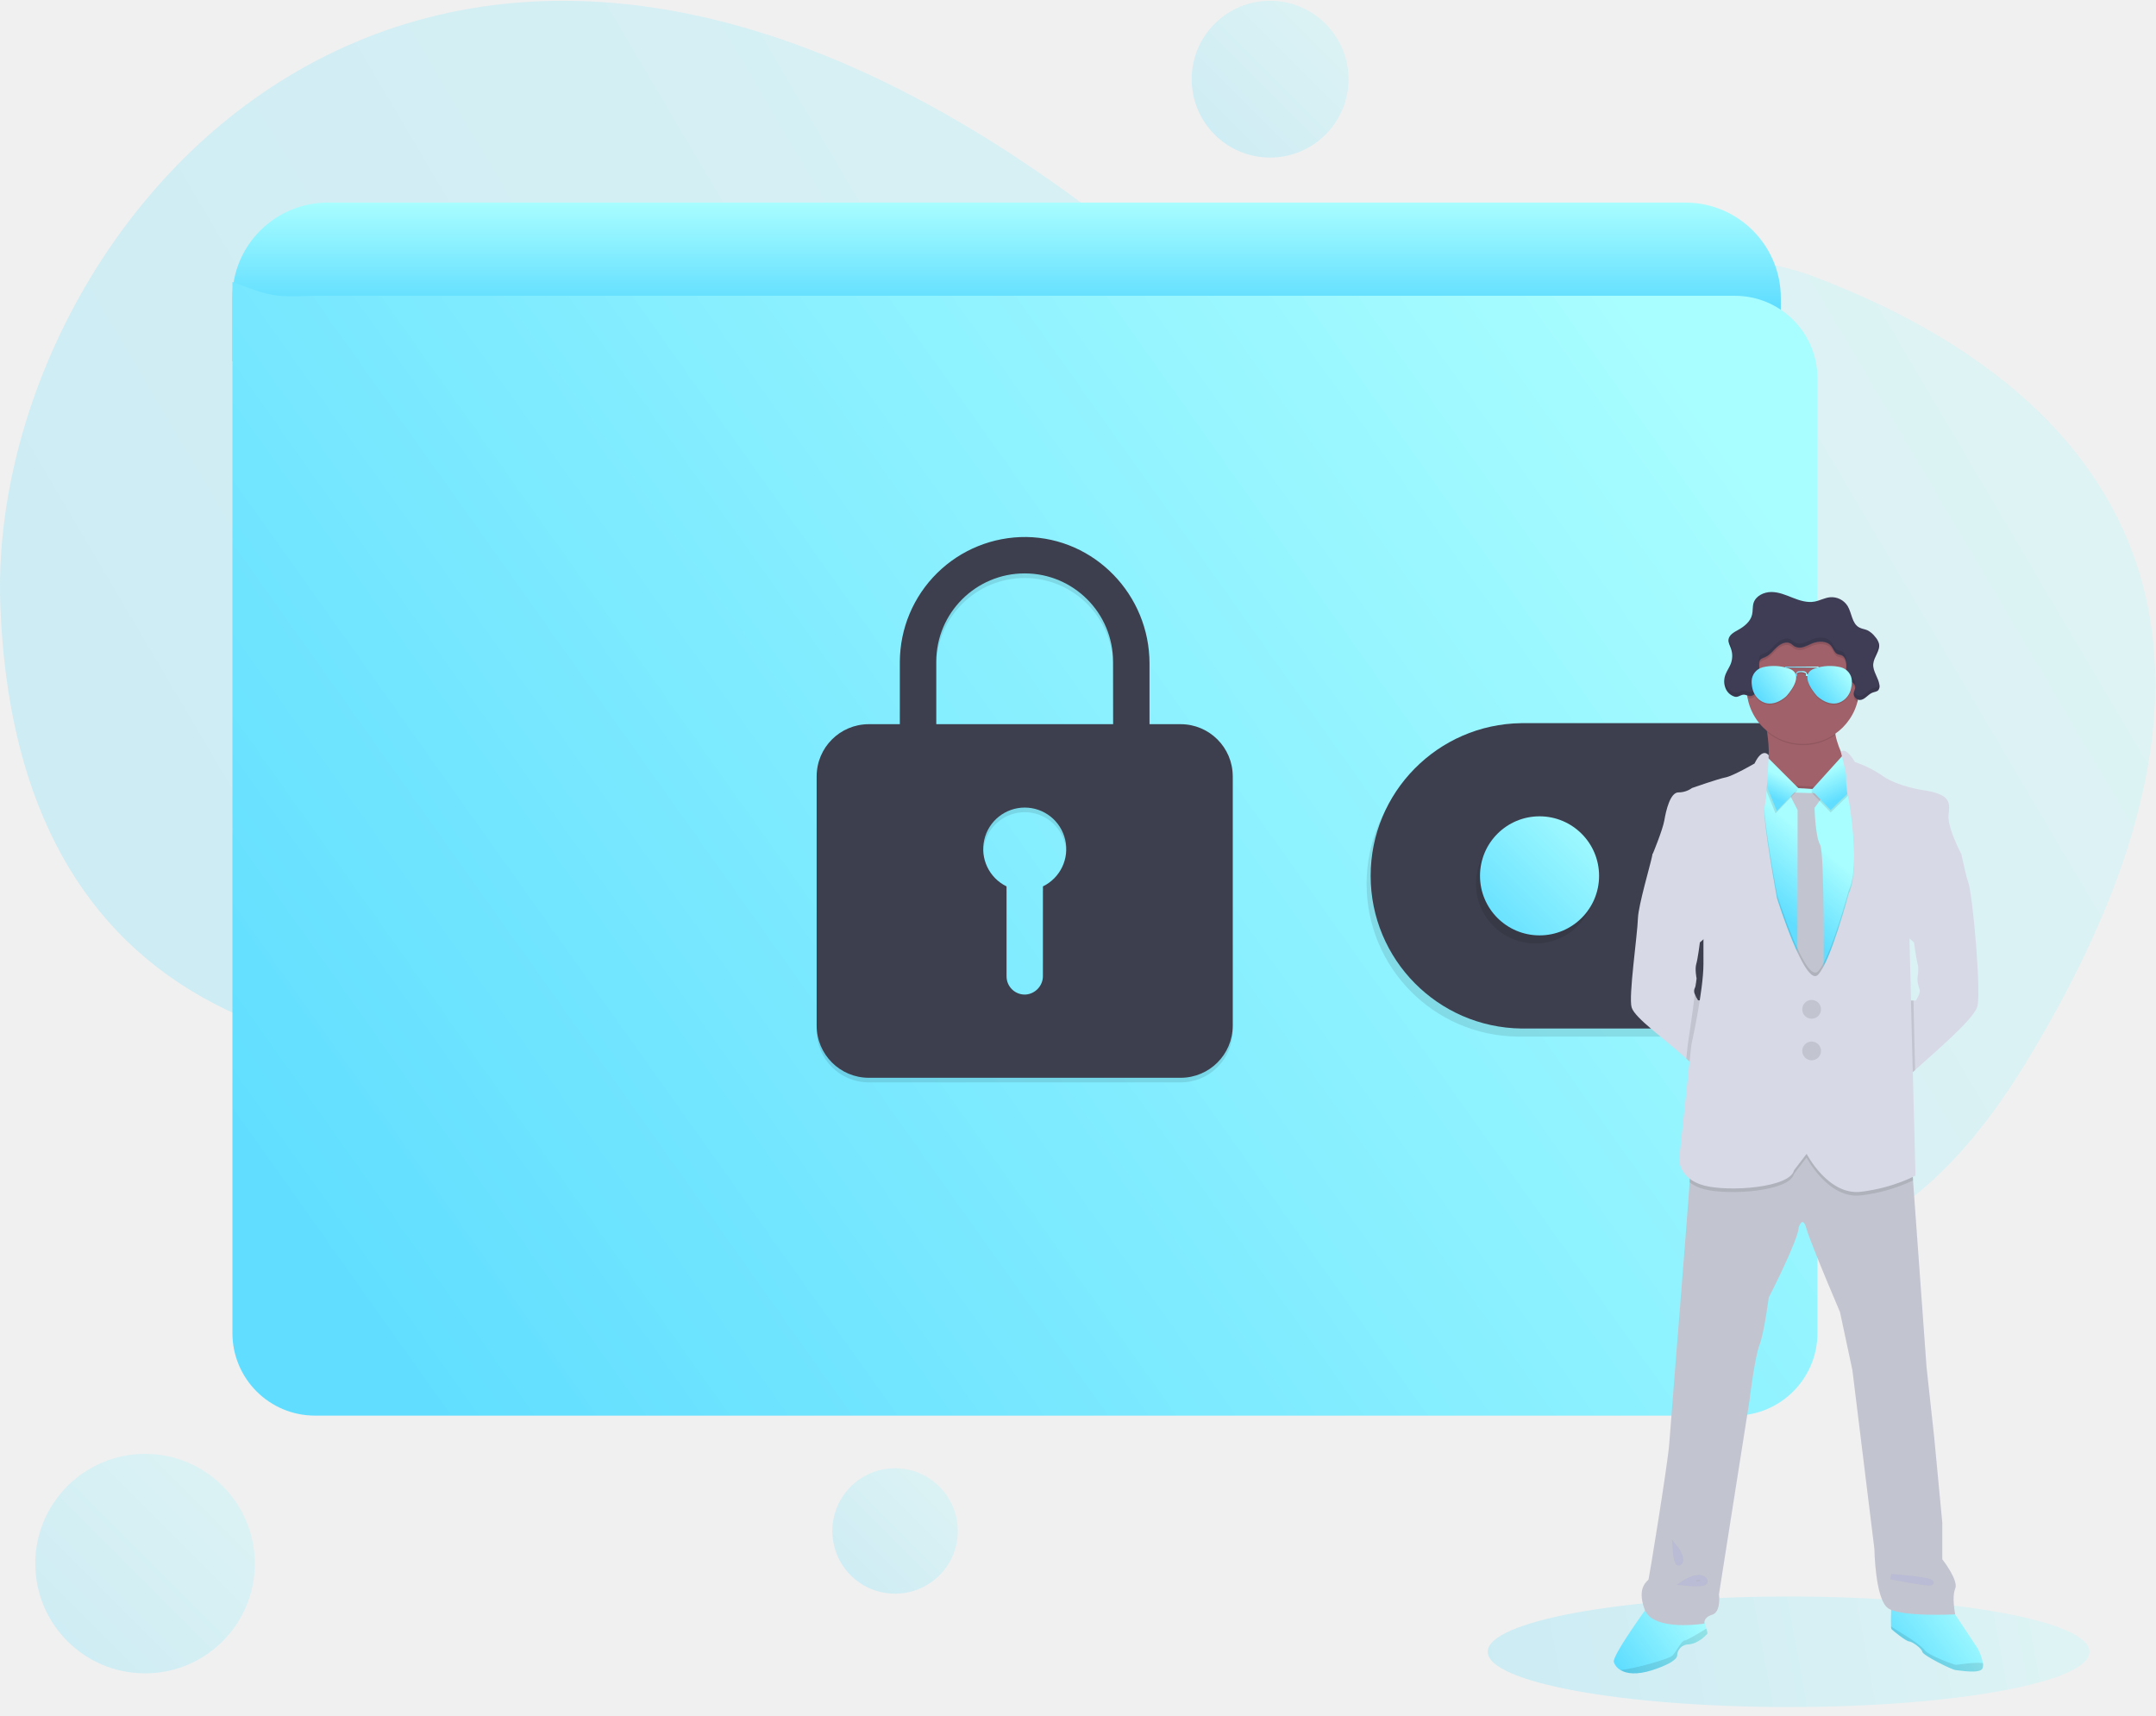
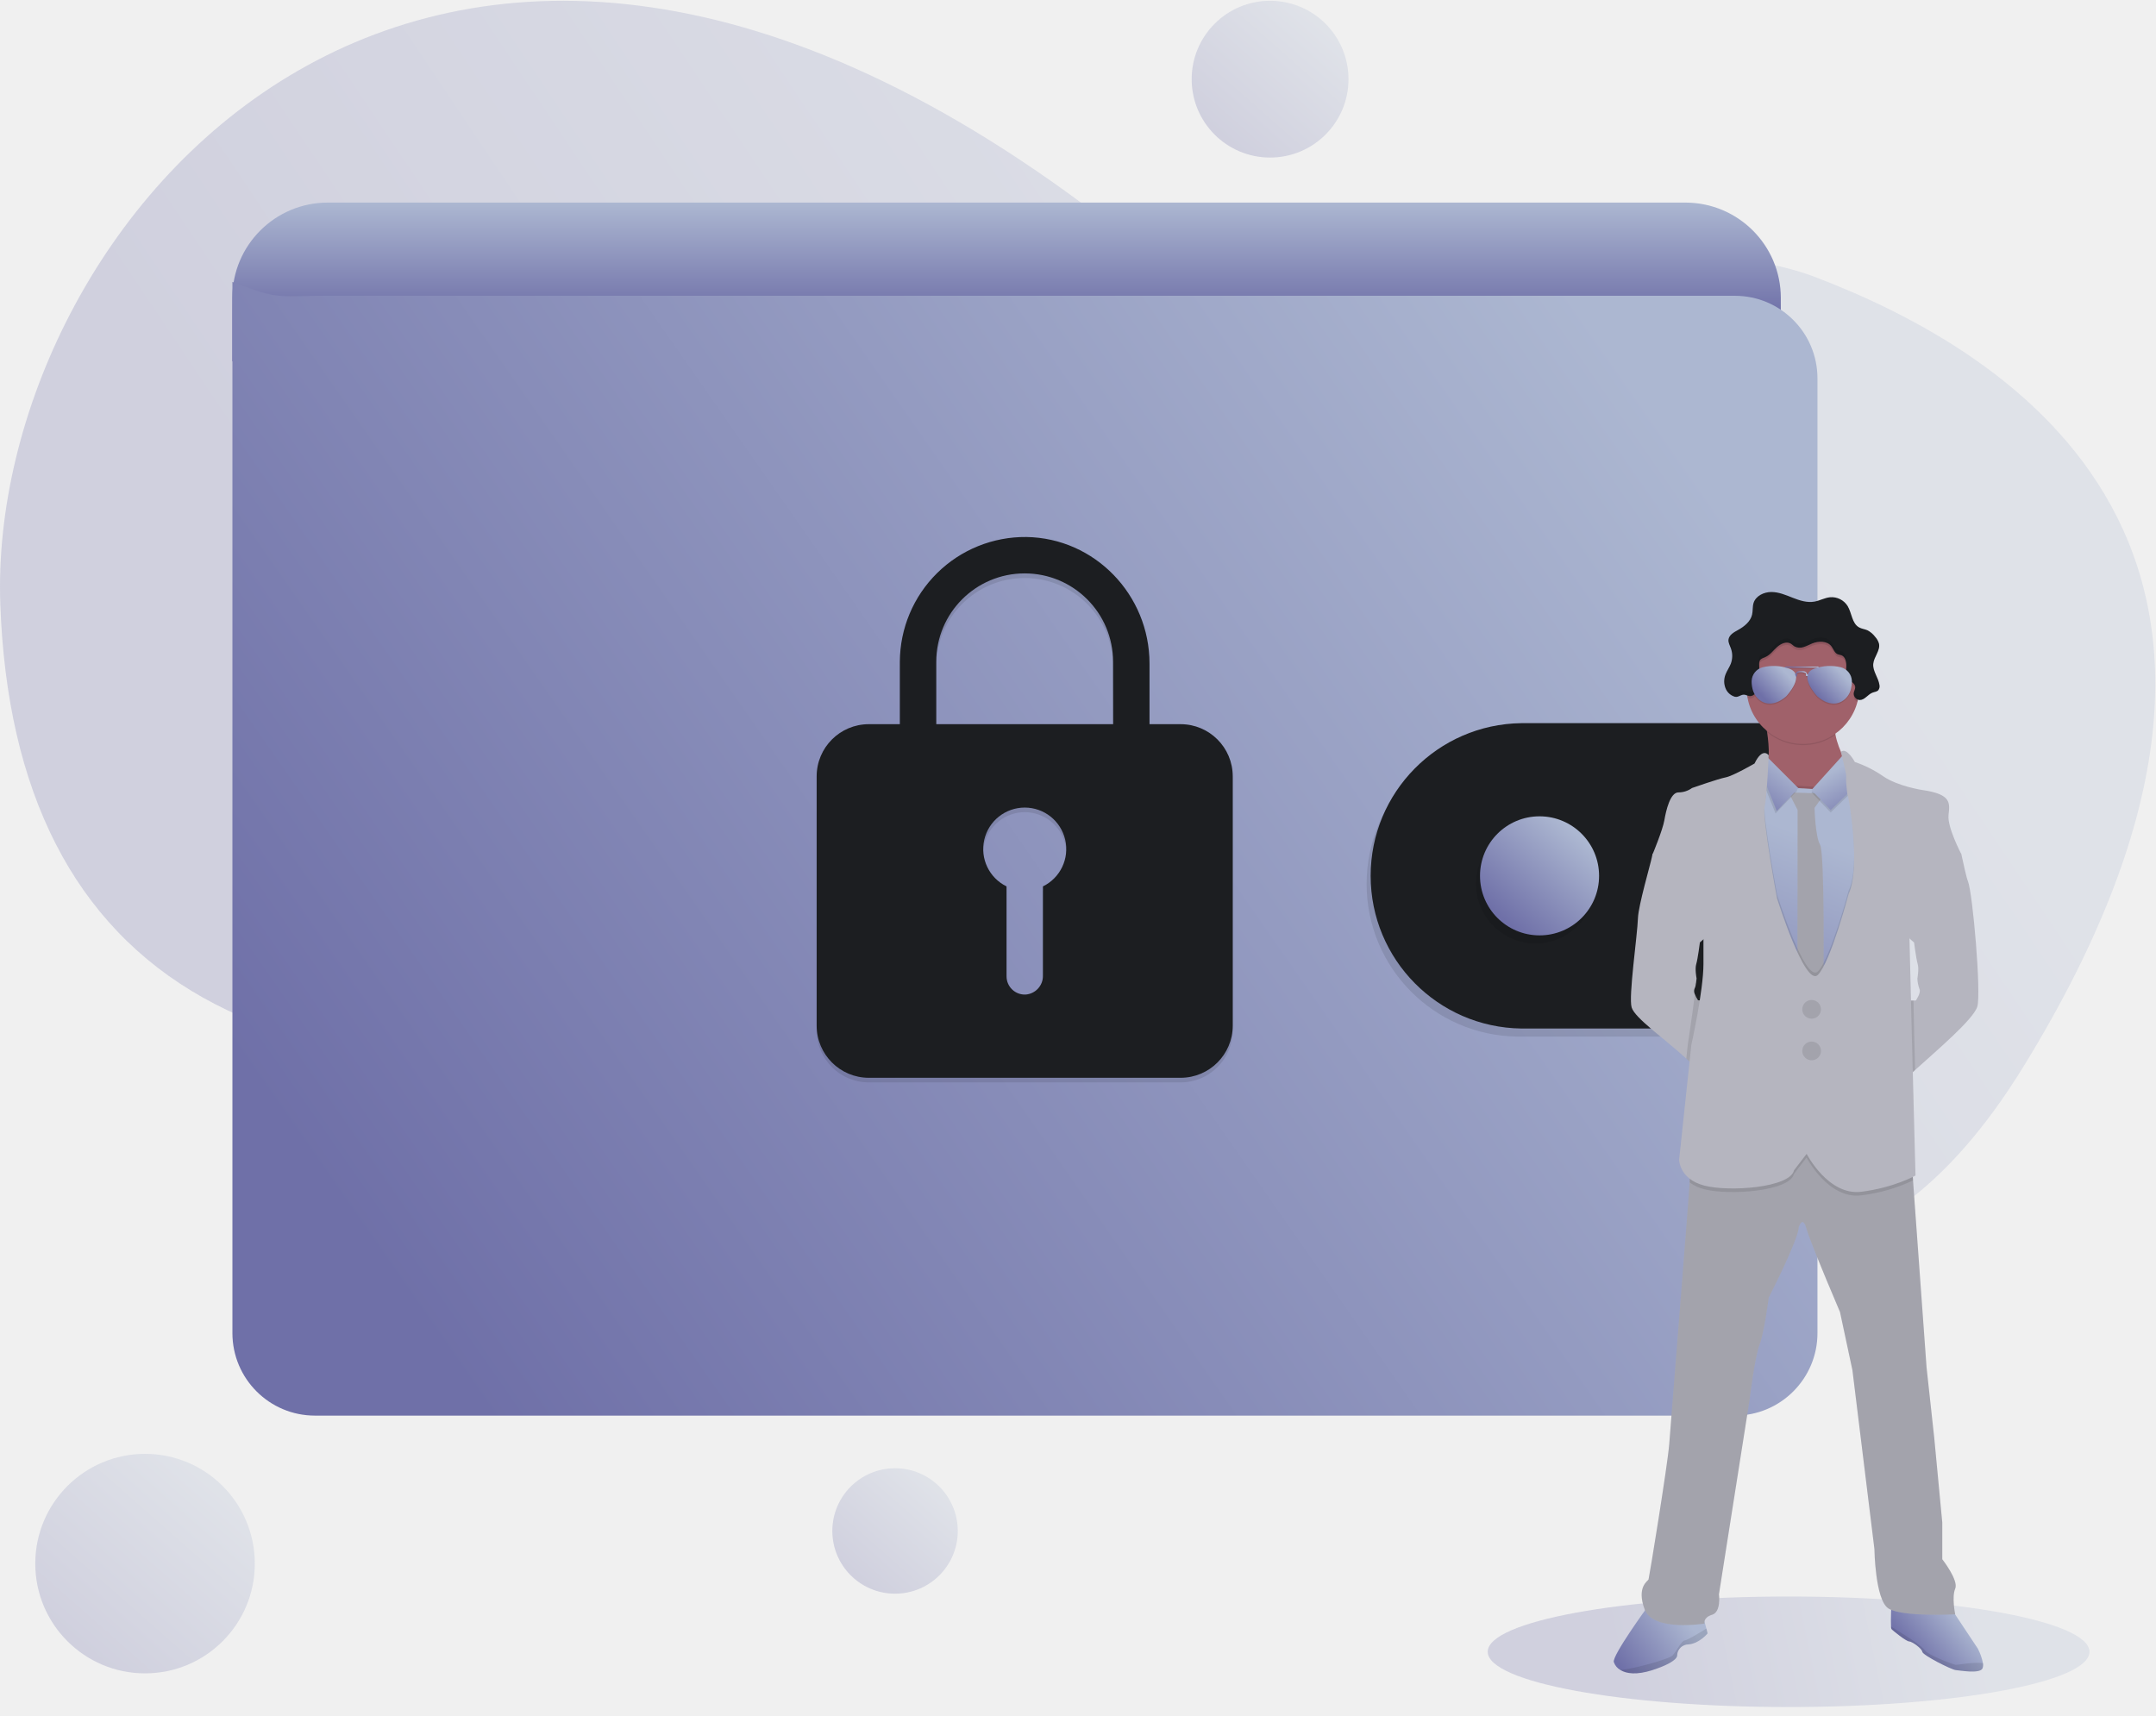
<svg xmlns="http://www.w3.org/2000/svg" xmlns:xlink="http://www.w3.org/1999/xlink" width="230px" height="183px" viewBox="0 0 230 183" version="1.1">
  <defs>
-     <linearGradient x1="100%" y1="32.967%" x2="0%" y2="67.033%" id="linearGradient-1">
-       <stop stop-color="#A8FDFF" offset="0%" />
-       <stop stop-color="#61DEFF" offset="100%" />
+     <linearGradient x1="82.85%" y1="38.657%" x2="20.81%" y2="62.67%" id="linearGradient-1">
+       <stop stop-color="#ACB7D1" offset="0%" />
+       <stop stop-color="#6F70A8" offset="100%" />
    </linearGradient>
-     <linearGradient x1="100%" y1="0%" x2="0%" y2="100%" id="linearGradient-2">
-       <stop stop-color="#A8FDFF" offset="0%" />
-       <stop stop-color="#61DEFF" offset="100%" />
+     <linearGradient x1="82.85%" y1="16.701%" x2="20.81%" y2="87.192%" id="linearGradient-2">
+       <stop stop-color="#ACB7D1" offset="0%" />
+       <stop stop-color="#6F70A8" offset="100%" />
    </linearGradient>
-     <linearGradient x1="50%" y1="0%" x2="50%" y2="63.945%" id="linearGradient-3">
-       <stop stop-color="#A8FDFF" offset="0%" />
-       <stop stop-color="#61DEFF" offset="100%" />
+     <linearGradient x1="53.193%" y1="0%" x2="53.193%" y2="71.069%" id="linearGradient-3">
+       <stop stop-color="#ACB7D1" offset="0%" />
+       <stop stop-color="#6F70A8" offset="100%" />
    </linearGradient>
-     <linearGradient x1="100%" y1="24.418%" x2="0%" y2="75.582%" id="linearGradient-4">
-       <stop stop-color="#A8FDFF" offset="0%" />
-       <stop stop-color="#61DEFF" offset="100%" />
+     <linearGradient x1="97.936%" y1="26.535%" x2="2.625%" y2="74.405%" id="linearGradient-4">
+       <stop stop-color="#ACB7D1" offset="0%" />
+       <stop stop-color="#6F70A8" offset="100%" />
    </linearGradient>
-     <path d="M169.092,10.273 L169.092,112.142 C169.09,117.007 165.146,120.95 160.281,120.95 L8.805,120.95 C3.942,120.949 -2.73276652e-07,117.006 -2.55795385e-13,112.142 L-2.55795385e-13,1.70530257e-13 C4.341,1.609 4.341,1.609 8.805,1.476 L160.281,1.476 C165.141,1.476 169.083,5.412 169.092,10.273 Z" id="path-5" />
-     <linearGradient x1="100%" y1="48.313%" x2="0%" y2="51.687%" id="linearGradient-7">
-       <stop stop-color="#A8FDFF" offset="0%" />
-       <stop stop-color="#61DEFF" offset="100%" />
+     <path d="M169.092,10.273 L169.092,112.142 C169.092,117.007 165.146,120.95 160.281,120.95 L8.805,120.95 C3.942,120.949 -2.55795385e-13,117.006 -2.55795385e-13,112.142 L-2.55795385e-13,1.70530257e-13 C4.341,1.609 4.341,1.609 8.805,1.476 L160.281,1.476 C165.141,1.476 169.083,5.412 169.092,10.273 Z" id="path-5" />
+     <linearGradient x1="82.85%" y1="48.876%" x2="20.81%" y2="51.255%" id="linearGradient-7">
+       <stop stop-color="#ACB7D1" offset="0%" />
+       <stop stop-color="#6F70A8" offset="100%" />
    </linearGradient>
-     <linearGradient x1="100%" y1="22.284%" x2="0%" y2="77.716%" id="linearGradient-8">
-       <stop stop-color="#A8FDFF" offset="0%" />
-       <stop stop-color="#61DEFF" offset="100%" />
+     <linearGradient x1="82.85%" y1="31.542%" x2="20.81%" y2="70.616%" id="linearGradient-8">
+       <stop stop-color="#ACB7D1" offset="0%" />
+       <stop stop-color="#6F70A8" offset="100%" />
    </linearGradient>
-     <linearGradient x1="100%" y1="23.468%" x2="0%" y2="76.532%" id="linearGradient-9">
-       <stop stop-color="#A8FDFF" offset="0%" />
-       <stop stop-color="#61DEFF" offset="100%" />
+     <linearGradient x1="82.85%" y1="32.33%" x2="0%" y2="76.532%" id="linearGradient-9">
+       <stop stop-color="#ACB7D1" offset="0%" />
+       <stop stop-color="#6F70A8" offset="100%" />
    </linearGradient>
-     <linearGradient x1="56.743%" y1="17.427%" x2="47.506%" y2="44.007%" id="linearGradient-10">
-       <stop stop-color="#A8FDFF" offset="0%" />
-       <stop stop-color="#61DEFF" offset="100%" />
+     <linearGradient x1="55.805%" y1="16.701%" x2="41.165%" y2="108.166%" id="linearGradient-10">
+       <stop stop-color="#ACB7D1" offset="0%" />
+       <stop stop-color="#6F70A8" offset="100%" />
    </linearGradient>
-     <linearGradient x1="34.207%" y1="30.871%" x2="54.418%" y2="80.252%" id="linearGradient-11">
-       <stop stop-color="#A8FDFF" offset="0%" />
-       <stop stop-color="#61DEFF" offset="100%" />
+     <linearGradient x1="42.458%" y1="32.02%" x2="89.758%" y2="127.285%" id="linearGradient-11">
+       <stop stop-color="#ACB7D1" offset="0%" />
+       <stop stop-color="#6F70A8" offset="100%" />
    </linearGradient>
-     <linearGradient x1="53.899%" y1="39.019%" x2="41.639%" y2="78.917%" id="linearGradient-12">
-       <stop stop-color="#A8FDFF" offset="0%" />
-       <stop stop-color="#61DEFF" offset="100%" />
+     <linearGradient x1="64.092%" y1="16.701%" x2="9.193%" y2="130.019%" id="linearGradient-12">
+       <stop stop-color="#ACB7D1" offset="0%" />
+       <stop stop-color="#6F70A8" offset="100%" />
    </linearGradient>
-     <linearGradient x1="95.35%" y1="23.087%" x2="15.348%" y2="73.118%" id="linearGradient-13">
-       <stop stop-color="#A8FDFF" offset="0%" />
-       <stop stop-color="#61DEFF" offset="100%" />
+     <linearGradient x1="82.85%" y1="26.273%" x2="20.81%" y2="76.501%" id="linearGradient-13">
+       <stop stop-color="#ACB7D1" offset="0%" />
+       <stop stop-color="#6F70A8" offset="100%" />
    </linearGradient>
-     <linearGradient x1="91.188%" y1="22.995%" x2="21.924%" y2="71.726%" id="linearGradient-14">
-       <stop stop-color="#A8FDFF" offset="0%" />
-       <stop stop-color="#61DEFF" offset="100%" />
+     <linearGradient x1="82.85%" y1="26.272%" x2="20.81%" y2="76.502%" id="linearGradient-14">
+       <stop stop-color="#ACB7D1" offset="0%" />
+       <stop stop-color="#6F70A8" offset="100%" />
    </linearGradient>
-     <linearGradient x1="100%" y1="46.04%" x2="0%" y2="53.96%" id="linearGradient-15">
-       <stop stop-color="#A8FDFF" offset="0%" />
-       <stop stop-color="#61DEFF" offset="100%" />
+     <linearGradient x1="82.85%" y1="47.363%" x2="20.81%" y2="52.945%" id="linearGradient-15">
+       <stop stop-color="#ACB7D1" offset="0%" />
+       <stop stop-color="#6F70A8" offset="100%" />
    </linearGradient>
-     <linearGradient x1="100%" y1="41.591%" x2="0%" y2="58.409%" id="linearGradient-16">
-       <stop stop-color="#A8FDFF" offset="0%" />
-       <stop stop-color="#61DEFF" offset="100%" />
+     <linearGradient x1="82.85%" y1="44.4%" x2="20.81%" y2="56.255%" id="linearGradient-16">
+       <stop stop-color="#ACB7D1" offset="0%" />
+       <stop stop-color="#6F70A8" offset="100%" />
    </linearGradient>
  </defs>
-   <g id="Illustration/Backup-Copy" stroke="none" stroke-width="1" fill="none" fill-rule="evenodd">
+   <g id="Illustration/Backup-Copy-3" stroke="none" stroke-width="1" fill="none" fill-rule="evenodd">
    <g id="Illustration/Backup">
      <path d="M215.882,113.762 C182.677,167.773 139.43,96.618 83.914,109.165 C28.398,121.712 1.457,104.301 0.032,64.44 C-1.392,24.579 44.652,-32.149 117.121,22.967 C138.057,38.89 173.049,21.678 193.7,29.578 C214.35,37.479 249.731,58.703 215.882,113.762 Z" id="Path" fill="url(#linearGradient-1)" fill-rule="nonzero" opacity="0.25" />
      <circle id="Oval" fill="url(#linearGradient-2)" opacity="0.25" cx="15.473" cy="166.822" r="11.709" />
      <circle id="Oval-Copy" fill="url(#linearGradient-2)" opacity="0.25" cx="95.484" cy="163.339" r="6.691" />
      <circle id="Oval-Copy-2" fill="url(#linearGradient-2)" opacity="0.25" cx="135.491" cy="8.447" r="8.364" />
      <g id="Group-4" transform="translate(24.78494, 21.61301)">
-         <path d="M165.191,13.845 L165.191,10.178 C165.189,4.556 160.632,-2.36429671e-07 155.01,0 L10.181,0 C4.559,-2.36429671e-07 0.002,4.556 -1.13686838e-13,10.178 L-1.13686838e-13,16.94 L165.191,13.845 Z" id="Path" fill="url(#linearGradient-3)" fill-rule="nonzero" />
+         <path d="M165.191,13.845 L165.191,10.178 C165.191,4.556 160.632,0 155.01,0 L10.181,0 C4.559,0 -1.13686838e-13,4.556 -1.13686838e-13,10.178 L-1.13686838e-13,16.94 L165.191,13.845 Z" id="Path" fill="url(#linearGradient-3)" fill-rule="nonzero" />
        <g id="Group-3" transform="translate(0.008858, 8.468459)">
          <mask id="mask-6" fill="white">
            <use xlink:href="#path-5" />
          </mask>
          <use id="Path" fill="url(#linearGradient-4)" fill-rule="nonzero" xlink:href="#path-5" />
        </g>
        <path d="M168.669,56.403 L168.669,88.981 L137.075,88.981 C128.165,88.861 121.004,81.603 121.004,72.692 C121.004,63.781 128.165,56.523 137.075,56.403 L168.669,56.403 Z" id="Path" fill="#000000" fill-rule="nonzero" opacity="0.1" />
-         <path d="M169.1,55.535 L169.1,88.119 L137.506,88.119 C128.596,87.999 121.435,80.741 121.435,71.83 C121.435,62.918 128.596,55.661 137.506,55.541 L169.1,55.535 Z" id="Path" fill="#3D3F4F" fill-rule="nonzero" />
+         <path d="M169.1,55.535 L169.1,88.119 L137.506,88.119 C128.596,87.999 121.435,80.741 121.435,71.83 C121.435,62.918 128.596,55.661 137.506,55.541 L169.1,55.535 Z" id="Path" fill="#1C1E21" fill-rule="nonzero" />
        <circle id="Oval" fill="#000000" fill-rule="nonzero" opacity="0.1" cx="139.021" cy="72.694" r="6.351" />
        <circle id="Oval" fill="url(#linearGradient-2)" fill-rule="nonzero" cx="139.452" cy="71.831" r="6.351" />
      </g>
      <ellipse id="Oval" fill="url(#linearGradient-7)" fill-rule="nonzero" opacity="0.25" cx="190.805" cy="176.228" rx="32.097" ry="5.896" />
      <g id="Group-7" transform="translate(87.12056, 57.29196)" fill-rule="nonzero">
        <path d="M38.841,20.463 L35.507,20.463 L35.507,13.987 C35.507,6.679 29.68,0.604 22.372,0.493 C18.813,0.455 15.386,1.84 12.852,4.34 C10.318,6.84 8.886,10.248 8.875,13.807 L8.875,20.463 L5.549,20.463 C2.488,20.473 0.009,22.951 0,26.012 L0,52.641 C0.009,55.701 2.488,58.18 5.549,58.189 L38.841,58.189 C41.901,58.18 44.379,55.701 44.387,52.641 L44.387,26.012 C44.379,22.952 41.901,20.473 38.841,20.463 Z M24.139,37.774 L24.139,47.311 C24.145,48.359 23.338,49.233 22.293,49.309 C21.762,49.334 21.243,49.14 20.859,48.773 C20.474,48.406 20.256,47.897 20.256,47.365 L20.256,37.769 C18.402,36.865 17.418,34.801 17.882,32.792 C18.345,30.782 20.135,29.359 22.197,29.359 C24.26,29.359 26.049,30.782 26.513,32.792 C26.977,34.801 25.992,36.865 24.139,37.769 L24.139,37.774 Z M31.629,20.463 L12.758,20.463 L12.758,13.807 C12.758,8.598 16.981,4.376 22.19,4.376 C27.399,4.376 31.621,8.598 31.621,13.807 L31.629,20.463 Z" id="Shape" fill="#000000" opacity="0.1" />
-         <path d="M38.841,19.971 L35.507,19.971 L35.507,13.495 C35.507,6.187 29.68,0.111 22.372,0.001 C18.813,-0.037 15.386,1.348 12.852,3.848 C10.318,6.348 8.886,9.756 8.875,13.315 L8.875,19.971 L5.549,19.971 C2.488,19.981 0.009,22.459 0,25.52 L0,52.149 C0.009,55.209 2.488,57.688 5.549,57.697 L38.841,57.697 C41.901,57.688 44.379,55.209 44.387,52.149 L44.387,25.52 C44.379,22.46 41.901,19.981 38.841,19.971 L38.841,19.971 Z M24.139,37.282 L24.139,46.819 C24.145,47.867 23.338,48.741 22.293,48.817 C21.762,48.842 21.243,48.648 20.859,48.281 C20.474,47.914 20.256,47.405 20.256,46.873 L20.256,37.277 C18.402,36.373 17.418,34.309 17.882,32.299 C18.345,30.29 20.135,28.867 22.197,28.867 C24.26,28.867 26.049,30.29 26.513,32.299 C26.977,34.309 25.992,36.373 24.139,37.277 L24.139,37.282 Z M31.629,19.971 L12.758,19.971 L12.758,13.315 C12.758,8.106 16.981,3.884 22.19,3.884 C27.399,3.884 31.621,8.106 31.621,13.315 L31.629,19.971 Z" id="Shape" fill="#3D3F4F" />
+         <path d="M38.841,19.971 L35.507,19.971 L35.507,13.495 C35.507,6.187 29.68,0.111 22.372,0.001 C18.813,-0.037 15.386,1.348 12.852,3.848 C10.318,6.348 8.886,9.756 8.875,13.315 L8.875,19.971 L5.549,19.971 C2.488,19.981 0.009,22.459 0,25.52 L0,52.149 C0.009,55.209 2.488,57.688 5.549,57.697 L38.841,57.697 C41.901,57.688 44.379,55.209 44.387,52.149 L44.387,25.52 C44.379,22.46 41.901,19.981 38.841,19.971 L38.841,19.971 Z M24.139,37.282 L24.139,46.819 C24.145,47.867 23.338,48.741 22.293,48.817 C21.762,48.842 21.243,48.648 20.859,48.281 C20.474,47.914 20.256,47.405 20.256,46.873 L20.256,37.277 C18.402,36.373 17.418,34.309 17.882,32.299 C18.345,30.29 20.135,28.867 22.197,28.867 C24.26,28.867 26.049,30.29 26.513,32.299 C26.977,34.309 25.992,36.373 24.139,37.277 L24.139,37.282 Z M31.629,19.971 L12.758,19.971 L12.758,13.315 C12.758,8.106 16.981,3.884 22.19,3.884 C27.399,3.884 31.621,8.106 31.621,13.315 L31.629,19.971 Z" id="Shape" fill="#1C1E21" />
      </g>
      <path d="M197.221,81.8 L197.221,84.351 L191.988,86.981 C191.988,86.981 186.792,83.838 188.073,82.587 C188.894,81.796 188.736,79.622 188.514,78.127 L188.514,78.127 C188.385,77.258 188.235,76.62 188.235,76.62 C188.235,76.62 197.569,73.954 196.159,75.978 C195.687,76.655 195.65,77.531 195.808,78.398 C196.128,80.118 197.221,81.8 197.221,81.8 Z" id="Path" fill="#A0616A" fill-rule="nonzero" />
-       <path d="M182.886,106.744 L182.211,115.053 C182.211,115.053 181.2,114.136 179.892,112.943 C177.466,110.73 174.412,108.627 174.062,107.482 C173.712,106.338 174.677,99.816 174.737,97.921 C174.793,96.576 176.072,92.196 176.217,91.464 C176.267,91.236 176.297,91.089 176.297,91.089 L177.429,90.633 C177.429,90.633 182.145,95.895 182.145,95.991 C182.145,96.088 181.823,100.129 181.823,100.129 L181.489,100.42 L181.344,100.545 C181.344,100.545 181.118,102.311 180.958,102.84 C180.798,103.369 180.97,104.288 180.989,104.386 C180.974,104.662 180.935,104.937 180.872,105.206 C180.845,105.31 180.809,105.411 180.763,105.508 C180.706,105.687 180.717,105.882 180.796,106.053 C180.887,106.291 181.006,106.517 181.149,106.728 L182.886,106.744 Z" id="Path" fill="#D7D9E6" fill-rule="nonzero" />
-       <path d="M210.936,107.401 C210.5,108.798 206.487,112.174 204.307,114.157 L203.319,115.053 L202.65,106.744 L204.383,106.744 C204.383,106.744 204.961,105.91 204.769,105.524 C204.634,105.165 204.559,104.786 204.545,104.403 C204.545,104.403 204.736,103.377 204.576,102.846 C204.416,102.315 204.19,100.552 204.19,100.552 L203.971,100.363 L203.711,100.135 C203.711,100.135 203.389,96.094 203.389,95.997 C203.389,95.901 208.105,90.639 208.105,90.639 L209.229,91.089 C209.229,91.089 209.253,91.21 209.294,91.402 C209.446,92.101 209.809,93.756 209.934,94.008 C210.45,95.252 211.371,106.005 210.936,107.401 Z" id="Path" fill="#D7D9E6" fill-rule="nonzero" />
-       <path d="M211.488,178.008 C211.187,178.607 209.071,178.213 208.634,178.18 C208.197,178.147 205.113,176.595 205.07,176.232 C205.027,175.869 203.959,175.121 203.659,175.121 C203.36,175.121 201.906,173.964 201.777,173.794 C201.744,173.709 201.73,173.618 201.734,173.527 C201.689,172.824 201.777,171.013 201.777,171.013 L207.98,171.356 L210.994,175.89 C211.248,176.379 211.432,176.901 211.539,177.442 C211.576,177.632 211.558,177.828 211.488,178.008 L211.488,178.008 Z" id="Path" fill="url(#linearGradient-8)" fill-rule="nonzero" />
+       <path d="M182.886,106.744 L182.211,115.053 C182.211,115.053 181.2,114.136 179.892,112.943 C177.466,110.73 174.412,108.627 174.062,107.482 C173.712,106.338 174.677,99.816 174.737,97.921 C174.793,96.576 176.072,92.196 176.217,91.464 C176.267,91.236 176.297,91.089 176.297,91.089 L177.429,90.633 C177.429,90.633 182.145,95.895 182.145,95.991 C182.145,96.088 181.823,100.129 181.823,100.129 L181.489,100.42 L181.344,100.545 C181.344,100.545 181.118,102.311 180.958,102.84 C180.798,103.369 180.97,104.288 180.989,104.386 C180.974,104.662 180.935,104.937 180.872,105.206 C180.845,105.31 180.809,105.411 180.763,105.508 C180.706,105.687 180.717,105.882 180.796,106.053 C180.887,106.291 181.006,106.517 181.149,106.728 L182.886,106.744 Z" id="Path" fill="#B5B5BF" fill-rule="nonzero" />
+       <path d="M210.936,107.401 C210.5,108.798 206.487,112.174 204.307,114.157 L203.319,115.053 L202.65,106.744 L204.383,106.744 C204.383,106.744 204.961,105.91 204.769,105.524 C204.634,105.165 204.559,104.786 204.545,104.403 C204.545,104.403 204.736,103.377 204.576,102.846 C204.416,102.315 204.19,100.552 204.19,100.552 L203.971,100.363 L203.711,100.135 C203.711,100.135 203.389,96.094 203.389,95.997 C203.389,95.901 208.105,90.639 208.105,90.639 L209.229,91.089 C209.229,91.089 209.253,91.21 209.294,91.402 C209.446,92.101 209.809,93.756 209.934,94.008 C210.45,95.252 211.371,106.005 210.936,107.401 Z" id="Path" fill="#B5B5BF" fill-rule="nonzero" />
+       <path d="M208.634,178.18 C208.197,178.147 205.113,176.595 205.07,176.232 C205.027,175.869 203.959,175.121 203.659,175.121 C203.36,175.121 201.906,173.964 201.777,173.794 C201.744,173.709 201.73,173.618 201.734,173.527 C201.689,172.824 201.777,171.013 201.777,171.013 L207.98,171.356 L210.994,175.89 C211.248,176.379 211.432,176.901 211.539,177.442 C211.576,177.632 211.558,177.828 211.488,178.008 C211.187,178.607 209.071,178.213 208.634,178.18 Z" id="Path" fill="url(#linearGradient-8)" fill-rule="nonzero" />
      <path d="M211.488,178.008 C211.187,178.607 209.071,178.213 208.634,178.18 C208.197,178.147 205.113,176.595 205.07,176.232 C205.027,175.869 203.959,175.121 203.659,175.121 C203.36,175.121 201.906,173.964 201.777,173.794 C201.744,173.709 201.73,173.618 201.734,173.527 L203.743,174.799 C203.743,174.799 205.027,175.619 205.369,176.105 C205.712,176.591 208.41,177.602 208.634,177.622 C208.8,177.639 210.572,177.298 211.539,177.442 C211.576,177.632 211.558,177.828 211.488,178.008 L211.488,178.008 Z" id="Path" fill="#000000" fill-rule="nonzero" opacity="0.1" />
      <path d="M182.166,174.266 C182.166,174.266 181.288,175.356 180.115,175.441 C179.473,175.445 178.946,175.953 178.918,176.595 C178.918,176.595 179.123,177.259 176.287,178.18 C174.575,178.732 173.498,178.557 172.871,178.18 C172.534,177.994 172.28,177.688 172.159,177.323 C171.967,176.64 175.752,171.442 175.752,171.442 L179.197,171.237 L181.657,172.348 L182.035,173.757 L182.166,174.266 Z" id="Path" fill="url(#linearGradient-9)" fill-rule="nonzero" />
      <path d="M182.166,174.266 C182.166,174.266 181.288,175.356 180.115,175.441 C179.473,175.445 178.946,175.953 178.918,176.595 C178.918,176.595 179.123,177.259 176.287,178.18 C174.575,178.732 173.498,178.557 172.871,178.18 C174.485,178.012 178.05,176.993 178.407,176.64 C178.836,176.212 179.371,175.035 179.734,175.014 C179.986,174.998 181.268,174.227 182.037,173.749 L182.166,174.266 Z" id="Path" />
      <path d="M182.166,174.266 C182.166,174.266 181.288,175.356 180.115,175.441 C179.473,175.445 178.946,175.953 178.918,176.595 C178.918,176.595 179.123,177.259 176.287,178.18 C174.575,178.732 173.498,178.557 172.871,178.18 C174.485,178.012 178.05,176.993 178.407,176.64 C178.836,176.212 179.371,175.035 179.734,175.014 C179.986,174.998 181.268,174.227 182.037,173.749 L182.166,174.266 Z" id="Path" fill="#000000" fill-rule="nonzero" opacity="0.1" />
-       <path d="M208.579,169.496 C208.193,170.394 208.579,172.234 208.579,172.234 C208.579,172.234 202.837,172.533 201.435,171.592 C200.032,170.651 199.96,165.26 199.96,165.26 C199.96,165.26 199.178,158.9 197.614,146.182 L196.289,139.981 C194.156,134.961 192.958,131.981 192.697,131.041 C192.306,129.63 191.891,130.912 191.891,130.912 C191.85,132.281 188.684,138.441 188.684,138.441 C188.684,138.441 188.213,142.163 187.7,143.487 C187.188,144.812 186.63,149.434 186.63,149.434 C186.63,149.434 183.376,170.095 183.376,170.095 C183.376,170.095 183.632,171.975 182.648,172.277 C181.663,172.578 181.828,173.218 181.828,173.218 C181.828,173.218 176.353,174.116 175.455,171.719 C174.556,169.322 175.797,168.684 175.865,168.512 C175.932,168.34 177.911,156.212 178.069,154.097 C178.226,151.981 180.199,127.36 180.249,126.144 C180.286,125.215 180.294,124.446 180.294,124.446 L185.084,122.65 L191.235,120.684 L196.411,123.165 L203.983,124.619 L204.078,125.925 L205.523,145.878 L206.343,153.406 C206.343,153.406 207.199,162.432 207.199,162.432 C207.199,162.432 207.199,163.74 207.199,166.357 C207.199,166.357 208.964,168.598 208.579,169.496 Z" id="Path" fill="#D7D9E6" fill-rule="nonzero" />
+       <path d="M208.579,169.496 C208.193,170.394 208.579,172.234 208.579,172.234 C208.579,172.234 202.837,172.533 201.435,171.592 C200.032,170.651 199.96,165.26 199.96,165.26 C199.96,165.26 199.178,158.9 197.614,146.182 L196.289,139.981 C194.156,134.961 192.958,131.981 192.697,131.041 C192.306,129.63 191.891,130.912 191.891,130.912 C191.85,132.281 188.684,138.441 188.684,138.441 C188.684,138.441 188.213,142.163 187.7,143.487 C187.188,144.812 186.63,149.434 186.63,149.434 C186.63,149.434 183.376,170.095 183.376,170.095 C183.376,170.095 183.632,171.975 182.648,172.277 C181.663,172.578 181.828,173.218 181.828,173.218 C181.828,173.218 176.353,174.116 175.455,171.719 C174.556,169.322 175.797,168.684 175.865,168.512 C175.932,168.34 177.911,156.212 178.069,154.097 C178.226,151.981 180.199,127.36 180.249,126.144 C180.286,125.215 180.294,124.446 180.294,124.446 L185.084,122.65 L191.235,120.684 L196.411,123.165 L203.983,124.619 L204.078,125.925 L205.523,145.878 L206.343,153.406 C206.343,153.406 207.199,162.432 207.199,162.432 C207.199,162.432 207.199,163.74 207.199,166.357 C207.199,166.357 208.964,168.598 208.579,169.496 Z" id="Path" fill="#B5B5BF" fill-rule="nonzero" />
      <path d="M208.579,169.496 C208.193,170.394 208.579,172.234 208.579,172.234 C208.579,172.234 202.837,172.533 201.435,171.592 C200.032,170.651 199.96,165.26 199.96,165.26 C199.96,165.26 199.178,158.9 197.614,146.182 L196.289,139.981 C194.156,134.961 192.958,131.981 192.697,131.041 C192.306,129.63 191.891,130.912 191.891,130.912 C191.85,132.281 188.684,138.441 188.684,138.441 C188.684,138.441 188.213,142.163 187.7,143.487 C187.188,144.812 186.63,149.434 186.63,149.434 C186.63,149.434 183.376,170.095 183.376,170.095 C183.376,170.095 183.632,171.975 182.648,172.277 C181.663,172.578 181.828,173.218 181.828,173.218 C181.828,173.218 176.353,174.116 175.455,171.719 C174.556,169.322 175.797,168.684 175.865,168.512 C175.932,168.34 177.911,156.212 178.069,154.097 C178.226,151.981 180.199,127.36 180.249,126.144 C180.286,125.215 180.294,124.446 180.294,124.446 L185.084,122.65 L191.235,120.684 L196.411,123.165 L203.983,124.619 L204.078,125.925 L205.523,145.878 L206.343,153.406 C206.343,153.406 207.199,162.432 207.199,162.432 C207.199,162.432 207.199,163.74 207.199,166.357 C207.199,166.357 208.964,168.598 208.579,169.496 Z" id="Path" fill-opacity="0.1" fill="#000000" fill-rule="nonzero" />
      <path d="M196.163,75.978 C195.691,76.655 195.654,77.531 195.812,78.398 C193.597,79.961 190.61,79.849 188.518,78.125 L188.518,78.125 C188.389,77.256 188.239,76.618 188.239,76.618 C188.239,76.618 197.573,73.956 196.163,75.978 Z" id="Path" fill="#000000" fill-rule="nonzero" opacity="0.1" />
      <path d="M198.344,73.362 C198.344,76.68 195.655,79.37 192.336,79.37 C189.018,79.37 186.328,76.68 186.328,73.362 C186.328,70.044 189.018,67.354 192.336,67.354 C193.932,67.346 195.465,67.977 196.593,69.105 C197.722,70.233 198.352,71.766 198.344,73.362 L198.344,73.362 Z" id="Path" fill="#A0616A" fill-rule="nonzero" />
      <polygon id="Path" fill="#000000" fill-rule="nonzero" opacity="0.1" points="199.595 83.346 197.627 118.399 186.933 116.154 184.815 102.102 186.913 83.237 188.492 83.44 191.276 83.795 194.034 83.965 197.024 83.633" />
      <polygon id="Path" fill="url(#linearGradient-10)" fill-rule="nonzero" points="199.595 83.602 197.627 118.656 186.933 116.41 184.815 102.358 186.913 83.495 188.492 83.696 191.276 84.051 194.034 84.221 197.024 83.889" />
-       <path d="M190.805,84.543 L194.656,84.672 L193.573,86.188 C193.573,86.188 193.649,89.249 194.163,90.127 C194.678,91.004 194.526,104.562 194.526,104.562 L193.501,106.508 L191.748,104.327 L191.77,86.426 L190.805,84.543 Z" id="Path" fill="#D7D9E6" fill-rule="nonzero" />
+       <path d="M190.805,84.543 L194.656,84.672 L193.573,86.188 C193.573,86.188 193.649,89.249 194.163,90.127 C194.678,91.004 194.526,104.562 194.526,104.562 L193.501,106.508 L191.748,104.327 L191.77,86.426 L190.805,84.543 Z" id="Path" fill="#B5B5BF" fill-rule="nonzero" />
      <path d="M190.805,84.543 L194.656,84.672 L193.573,86.188 C193.573,86.188 193.649,89.249 194.163,90.127 C194.678,91.004 194.526,104.562 194.526,104.562 L193.501,106.508 L191.748,104.327 L191.77,86.426 L190.805,84.543 Z" id="Path" fill="#000000" fill-rule="nonzero" opacity="0.1" />
      <polygon id="Path" fill="#000000" fill-rule="nonzero" opacity="0.1" points="196.835 80.565 193.243 84.543 195.295 86.682 198.697 83.366" />
-       <polygon id="Path" fill="url(#linearGradient-11)" fill-rule="nonzero" points="196.835 80.309 193.243 84.287 195.295 86.426 198.697 83.11" />
+       <polygon id="Path" fill="url(#linearGradient-11)" fill-rule="nonzero" points="193.243 84.287 195.295 86.426 198.697 83.11 196.835 80.309" />
      <polygon id="Path" fill="#000000" fill-rule="nonzero" opacity="0.1" points="191.725 84.351 188.088 80.715 187.745 82.618 189.414 86.789" />
      <polygon id="Path" fill="url(#linearGradient-12)" fill-rule="nonzero" points="191.852 84.094 188.217 80.459 187.874 82.362 189.544 86.532" />
      <path d="M204.096,125.931 C202.35,126.763 200.48,127.304 198.56,127.532 C195.031,127.981 192.722,123.491 192.722,123.491 L191.375,125.244 C190.946,127.106 184.423,127.575 181.772,126.87 C181.222,126.734 180.705,126.489 180.251,126.15 C180.288,125.221 180.296,124.452 180.296,124.452 L185.086,122.656 L191.237,120.69 L196.413,123.171 L203.985,124.625 L204.096,125.931 Z" id="Path" fill="#000000" fill-rule="nonzero" opacity="0.1" />
      <path d="M199.595,83.604 L197.629,118.656 L186.933,116.41 L184.811,102.36 L186.907,83.495 L188.486,83.701 C188.445,84.388 188.368,85.072 188.254,85.751 C187.998,86.951 189.581,95.462 189.581,95.462 C189.581,95.462 192.589,105.007 193.942,103.632 C195.295,102.256 197.223,94.991 197.223,94.991 C198.529,92.296 197.245,84.738 197.149,84.586 C197.082,84.363 197.041,84.132 197.026,83.899 L199.595,83.604 Z" id="Path" fill="#000000" fill-rule="nonzero" opacity="0.1" />
      <polygon id="Path" fill="#000000" fill-rule="nonzero" opacity="0.1" points="204.215 110.728 204.305 114.163 203.317 115.059 202.65 106.744 204.127 106.744" />
      <path d="M180.991,104.392 L180.991,104.392 C180.976,104.669 180.937,104.943 180.874,105.212 C180.874,105.137 180.874,105.094 180.858,105.087 C180.796,105.071 180.87,104.757 180.991,104.392 Z" id="Path" fill="#000000" fill-rule="nonzero" opacity="0.1" />
      <path d="M182.886,106.744 L182.211,115.053 C182.211,115.053 181.2,114.136 179.892,112.943 L180.048,111.471 C180.048,111.471 180.599,107.854 180.8,106.07 C180.891,106.307 181.01,106.534 181.153,106.744 L182.886,106.744 Z" id="Path" fill="#000000" fill-rule="nonzero" opacity="0.1" />
-       <path d="M188.686,80.586 C188.686,80.586 188.047,79.645 187.169,81.461 C187.169,81.461 184.881,82.788 184.093,82.938 C183.306,83.087 180.505,84.072 180.505,84.072 C180.082,84.377 179.573,84.542 179.051,84.541 C178.173,84.541 177.726,86.485 177.552,87.514 C177.378,88.544 176.312,91.107 176.312,91.107 L181.723,97.31 C181.723,97.31 181.723,100.002 181.723,102.846 C181.723,105.691 180.433,111.469 180.433,111.469 L179.129,123.725 C179.129,123.725 179.129,125.775 181.782,126.482 C184.436,127.19 190.963,126.722 191.383,124.86 L192.73,123.105 C192.73,123.105 195.039,127.598 198.568,127.149 C202.097,126.7 204.344,125.416 204.344,125.416 L203.959,110.728 L203.702,100.142 L209.212,91.089 C209.212,91.089 207.736,88.265 207.865,86.987 C207.994,85.71 208.248,84.742 205.105,84.293 C205.105,84.293 202.454,83.897 200.891,82.817 C199.963,82.172 198.948,81.661 197.877,81.299 C197.877,81.299 196.995,79.659 196.382,80.221 C196.382,80.221 196.997,82.54 196.946,82.886 C196.895,83.233 197.042,84.8 197.139,84.962 C197.235,85.124 198.519,92.672 197.213,95.366 C197.213,95.366 195.295,102.631 193.932,104.007 C192.568,105.383 189.57,95.838 189.57,95.838 C189.57,95.838 187.987,87.324 188.244,86.126 C188.5,84.929 188.686,80.586 188.686,80.586 Z" id="Path" fill="#D7D9E6" fill-rule="nonzero" />
-       <circle id="Oval" fill="#D7D9E6" fill-rule="nonzero" cx="193.263" cy="107.685" r="1" />
-       <circle id="Oval" fill="#D7D9E6" fill-rule="nonzero" cx="193.263" cy="112.123" r="1" />
+       <path d="M188.686,80.586 C188.686,80.586 188.047,79.645 187.169,81.461 C187.169,81.461 184.881,82.788 184.093,82.938 C183.306,83.087 180.505,84.072 180.505,84.072 C180.082,84.377 179.573,84.542 179.051,84.541 C178.173,84.541 177.726,86.485 177.552,87.514 C177.378,88.544 176.312,91.107 176.312,91.107 L181.723,97.31 C181.723,97.31 181.723,100.002 181.723,102.846 C181.723,105.691 180.433,111.469 180.433,111.469 L179.129,123.725 C179.129,123.725 179.129,125.775 181.782,126.482 C184.436,127.19 190.963,126.722 191.383,124.86 L192.73,123.105 C192.73,123.105 195.039,127.598 198.568,127.149 C202.097,126.7 204.344,125.416 204.344,125.416 L203.959,110.728 L203.702,100.142 L209.212,91.089 C209.212,91.089 207.736,88.265 207.865,86.987 C207.994,85.71 208.248,84.742 205.105,84.293 C205.105,84.293 202.454,83.897 200.891,82.817 C199.963,82.172 198.948,81.661 197.877,81.299 C197.877,81.299 196.995,79.659 196.382,80.221 C196.382,80.221 196.997,82.54 196.946,82.886 C196.895,83.233 197.042,84.8 197.139,84.962 C197.235,85.124 198.519,92.672 197.213,95.366 C197.213,95.366 195.295,102.631 193.932,104.007 C192.568,105.383 189.57,95.838 189.57,95.838 C189.57,95.838 187.987,87.324 188.244,86.126 C188.5,84.929 188.686,80.586 188.686,80.586 Z" id="Path" fill="#B5B5BF" fill-rule="nonzero" />
+       <circle id="Oval" fill="#B5B5BF" fill-rule="nonzero" cx="193.263" cy="107.685" r="1" />
+       <circle id="Oval" fill="#B5B5BF" fill-rule="nonzero" cx="193.263" cy="112.123" r="1" />
      <circle id="Oval" fill="#000000" fill-rule="nonzero" opacity="0.1" cx="193.263" cy="107.685" r="1" />
      <circle id="Oval" fill="#000000" fill-rule="nonzero" opacity="0.1" cx="193.263" cy="112.123" r="1" />
-       <path d="M201.722,168.212 C201.722,168.212 205.585,168.512 205.968,168.811 C206.352,169.111 201.722,168.212 201.722,168.212 Z" id="Path" stroke="#6C63FF" stroke-width="0.581" fill="#000000" fill-rule="nonzero" opacity="0.1" />
-       <path d="M178.721,165.176 C178.721,165.176 179.541,166.201 179.193,166.673 C178.844,167.144 178.721,165.176 178.721,165.176 Z" id="Path" stroke="#6C63FF" stroke-width="0.581" fill="#000000" fill-rule="nonzero" opacity="0.1" />
-       <path d="M179.705,168.873 C179.705,168.873 181.202,167.888 181.801,168.543 C182.4,169.197 179.705,168.873 179.705,168.873 Z" id="Path" stroke="#6C63FF" stroke-width="0.581" fill="#000000" fill-rule="nonzero" opacity="0.1" />
      <path d="M198.344,73.362 C198.346,73.874 198.281,74.385 198.152,74.881 C197.893,74.763 197.734,74.497 197.754,74.213 C197.781,73.969 197.942,73.745 197.908,73.503 C197.856,73.13 197.405,72.978 197.167,72.683 C196.874,72.326 196.938,71.808 196.962,71.346 C196.987,70.885 196.87,70.321 196.437,70.163 C196.308,70.116 196.167,70.112 196.042,70.058 C195.701,69.915 195.597,69.493 195.369,69.201 C194.914,68.615 194.01,68.627 193.319,68.906 C193.018,69.05 192.71,69.179 192.396,69.292 C192.078,69.404 191.728,69.378 191.43,69.22 C191.295,69.134 191.186,69.015 191.047,68.929 C190.583,68.65 189.976,68.929 189.574,69.287 C189.172,69.646 188.851,70.128 188.344,70.348 C188.116,70.45 187.836,70.512 187.729,70.733 C187.676,70.854 187.654,70.985 187.663,71.117 C187.663,71.914 187.758,72.724 187.592,73.505 C187.485,74.008 187.132,74.578 186.622,74.516 C186.558,74.507 186.495,74.491 186.435,74.469 C186.016,72.229 186.9,69.945 188.718,68.571 C190.535,67.197 192.974,66.97 195.014,67.984 C197.055,68.998 198.346,71.079 198.349,73.358 L198.344,73.362 Z" id="Path" fill="#000000" fill-rule="nonzero" opacity="0.1" />
-       <path d="M186.166,74.129 C186.32,74.164 186.466,74.244 186.624,74.264 C187.134,74.326 187.487,73.756 187.594,73.253 C187.76,72.472 187.674,71.662 187.667,70.864 C187.656,70.733 187.678,70.601 187.731,70.481 C187.848,70.259 188.129,70.198 188.346,70.095 C188.842,69.874 189.166,69.402 189.576,69.035 C189.987,68.668 190.583,68.398 191.047,68.676 C191.184,68.758 191.295,68.881 191.43,68.968 C191.729,69.123 192.079,69.149 192.398,69.039 C192.716,68.945 193.013,68.779 193.319,68.654 C194.003,68.375 194.91,68.365 195.369,68.947 C195.597,69.24 195.701,69.661 196.042,69.804 C196.167,69.858 196.308,69.864 196.437,69.911 C196.87,70.073 196.981,70.633 196.962,71.094 C196.944,71.555 196.882,72.074 197.167,72.431 C197.405,72.722 197.856,72.874 197.908,73.251 C197.94,73.493 197.781,73.719 197.754,73.961 C197.742,74.142 197.802,74.321 197.923,74.458 C198.044,74.594 198.214,74.676 198.396,74.686 C198.929,74.686 199.259,74.09 199.757,73.899 C199.962,73.819 200.21,73.807 200.372,73.645 C200.494,73.487 200.541,73.284 200.499,73.089 C200.399,72.304 199.77,71.621 199.837,70.834 C199.901,70.079 200.6,69.421 200.452,68.678 C200.377,68.405 200.236,68.153 200.042,67.946 C199.822,67.649 199.536,67.406 199.206,67.239 C198.921,67.116 198.59,67.087 198.33,66.938 C197.555,66.513 197.557,65.406 197.1,64.651 C196.7,64.016 195.978,63.656 195.23,63.72 C194.653,63.778 194.131,64.083 193.561,64.186 C192.779,64.325 191.988,64.069 191.248,63.776 C190.507,63.482 189.759,63.161 188.965,63.161 C188.172,63.161 187.313,63.571 187.071,64.321 C186.944,64.731 187.007,65.17 186.909,65.582 C186.736,66.314 186.088,66.835 185.436,67.198 C184.987,67.448 184.448,67.735 184.395,68.246 C184.36,68.57 184.538,68.861 184.651,69.175 C184.843,69.705 184.839,70.287 184.639,70.815 C184.489,71.203 184.239,71.543 184.087,71.929 C183.869,72.458 183.889,73.055 184.14,73.569 C184.334,73.943 184.673,74.222 185.078,74.338 C185.482,74.434 185.736,74.034 186.166,74.129 Z" id="Path" fill="#3F3D56" fill-rule="nonzero" />
+       <path d="M186.166,74.129 C186.32,74.164 186.466,74.244 186.624,74.264 C187.134,74.326 187.487,73.756 187.594,73.253 C187.76,72.472 187.674,71.662 187.667,70.864 C187.656,70.733 187.678,70.601 187.731,70.481 C187.848,70.259 188.129,70.198 188.346,70.095 C188.842,69.874 189.166,69.402 189.576,69.035 C189.987,68.668 190.583,68.398 191.047,68.676 C191.184,68.758 191.295,68.881 191.43,68.968 C191.729,69.123 192.079,69.149 192.398,69.039 C192.716,68.945 193.013,68.779 193.319,68.654 C194.003,68.375 194.91,68.365 195.369,68.947 C195.597,69.24 195.701,69.661 196.042,69.804 C196.167,69.858 196.308,69.864 196.437,69.911 C196.87,70.073 196.981,70.633 196.962,71.094 C196.944,71.555 196.882,72.074 197.167,72.431 C197.405,72.722 197.856,72.874 197.908,73.251 C197.94,73.493 197.781,73.719 197.754,73.961 C197.742,74.142 197.802,74.321 197.923,74.458 C198.044,74.594 198.214,74.676 198.396,74.686 C198.929,74.686 199.259,74.09 199.757,73.899 C199.962,73.819 200.21,73.807 200.372,73.645 C200.494,73.487 200.541,73.284 200.499,73.089 C200.399,72.304 199.77,71.621 199.837,70.834 C199.901,70.079 200.6,69.421 200.452,68.678 C200.377,68.405 200.236,68.153 200.042,67.946 C199.822,67.649 199.536,67.406 199.206,67.239 C198.921,67.116 198.59,67.087 198.33,66.938 C197.555,66.513 197.557,65.406 197.1,64.651 C196.7,64.016 195.978,63.656 195.23,63.72 C194.653,63.778 194.131,64.083 193.561,64.186 C192.779,64.325 191.988,64.069 191.248,63.776 C190.507,63.482 189.759,63.161 188.965,63.161 C188.172,63.161 187.313,63.571 187.071,64.321 C186.944,64.731 187.007,65.17 186.909,65.582 C186.736,66.314 186.088,66.835 185.436,67.198 C184.987,67.448 184.448,67.735 184.395,68.246 C184.36,68.57 184.538,68.861 184.651,69.175 C184.843,69.705 184.839,70.287 184.639,70.815 C184.489,71.203 184.239,71.543 184.087,71.929 C183.869,72.458 183.889,73.055 184.14,73.569 C184.334,73.943 184.673,74.222 185.078,74.338 C185.482,74.434 185.736,74.034 186.166,74.129 Z" id="Path" fill="#1C1E21" fill-rule="nonzero" />
      <g id="Group" opacity="0.1" transform="translate(183.7796, 67.88081)" fill="#000000" fill-rule="nonzero">
        <path d="M3.814,4.925 C3.707,5.428 3.353,5.998 2.842,5.936 C2.684,5.916 2.541,5.836 2.385,5.801 C1.956,5.707 1.702,6.108 1.298,6.006 C0.893,5.89 0.553,5.612 0.359,5.237 C0.252,5.028 0.187,4.8 0.168,4.566 C0.127,4.93 0.194,5.297 0.359,5.623 C0.553,5.997 0.893,6.275 1.298,6.391 C1.708,6.486 1.956,6.084 2.385,6.186 C2.535,6.239 2.687,6.283 2.842,6.32 C3.353,6.383 3.707,5.813 3.814,5.311 C3.898,4.867 3.931,4.415 3.912,3.964 C3.91,4.287 3.877,4.609 3.814,4.925 Z" id="Path" />
        <path d="M1.005,1.837 C1.031,1.501 0.985,1.164 0.869,0.847 C0.777,0.636 0.698,0.42 0.634,0.199 C0.625,0.233 0.618,0.268 0.613,0.303 C0.578,0.625 0.759,0.919 0.869,1.232 C0.941,1.427 0.987,1.631 1.005,1.837 L1.005,1.837 Z" id="Path" />
        <path d="M16.671,0.757 C16.574,1.339 16.103,1.886 16.056,2.5 C16.044,2.605 16.044,2.71 16.056,2.815 C16.158,2.1 16.792,1.466 16.671,0.757 Z" id="Path" />
        <path d="M16.706,5.083 C16.688,5.169 16.648,5.248 16.589,5.313 C16.437,5.475 16.179,5.487 15.974,5.567 C15.475,5.758 15.153,6.361 14.612,6.355 C14.328,6.338 14.084,6.149 13.997,5.879 C13.984,5.923 13.975,5.968 13.968,6.014 C13.956,6.195 14.018,6.374 14.138,6.51 C14.259,6.646 14.428,6.728 14.61,6.738 C15.145,6.738 15.473,6.141 15.971,5.953 C16.177,5.873 16.427,5.86 16.587,5.698 C16.708,5.541 16.755,5.338 16.714,5.143 C16.712,5.118 16.708,5.102 16.706,5.083 Z" id="Path" />
        <path d="M14.134,4.913 C14.083,4.54 13.632,4.388 13.394,4.093 C13.248,3.899 13.169,3.663 13.168,3.42 C13.152,3.802 13.158,4.191 13.394,4.478 C13.63,4.765 13.989,4.888 14.103,5.184 C14.132,5.097 14.143,5.004 14.134,4.913 L14.134,4.913 Z" id="Path" />
        <path d="M13.181,2.766 C13.197,2.305 13.086,1.741 12.654,1.583 C12.527,1.536 12.385,1.53 12.26,1.478 C11.92,1.335 11.813,0.912 11.587,0.621 C11.13,0.037 10.226,0.047 9.537,0.326 C9.229,0.451 8.936,0.617 8.616,0.712 C8.298,0.824 7.948,0.798 7.65,0.64 C7.515,0.554 7.404,0.435 7.267,0.349 C6.802,0.07 6.195,0.349 5.795,0.707 C5.395,1.066 5.071,1.546 4.564,1.768 C4.335,1.87 4.056,1.932 3.937,2.153 C3.885,2.274 3.863,2.405 3.873,2.536 C3.873,2.616 3.873,2.696 3.873,2.776 C3.876,2.694 3.896,2.613 3.933,2.539 C4.052,2.317 4.331,2.256 4.56,2.153 C5.057,1.932 5.381,1.46 5.791,1.093 C6.201,0.726 6.797,0.455 7.263,0.734 C7.4,0.816 7.511,0.939 7.646,1.023 C7.944,1.182 8.294,1.208 8.612,1.095 C8.926,0.983 9.233,0.855 9.533,0.712 C10.22,0.433 11.124,0.42 11.583,1.005 C11.809,1.296 11.916,1.718 12.256,1.862 C12.381,1.915 12.522,1.921 12.65,1.968 C13,2.1 13.14,2.493 13.17,2.883 L13.181,2.766 Z" id="Path" />
      </g>
      <g id="Group" opacity="0.1" transform="translate(186.8554, 71.16163)" fill="#000000" fill-rule="nonzero">
        <path d="M0.006,1.632 C0.03,0.933 0.513,0.334 1.191,0.162 C2.106,-0.062 3.065,-0.018 3.955,0.287 C5.901,0.931 3.709,3.248 3.709,3.248 C3.709,3.248 2.251,4.683 0.892,3.681 C0.49,3.377 0.209,2.941 0.098,2.45 C0.032,2.183 0.001,1.908 0.006,1.632 L0.006,1.632 Z" id="Path" />
        <path d="M10.704,1.632 C10.679,0.933 10.195,0.333 9.516,0.162 C8.603,-0.061 7.644,-0.018 6.754,0.287 C4.808,0.931 7,3.248 7,3.248 C7,3.248 8.456,4.683 9.818,3.681 C10.219,3.377 10.501,2.941 10.611,2.45 C10.678,2.183 10.709,1.908 10.704,1.632 L10.704,1.632 Z" id="Path" />
        <polygon id="Path" points="3.588 0.098 3.588 0.195 7.142 0.195 7.142 0.08" />
        <path d="M4.722,1.126 L4.835,1.126 L4.835,0.8 C4.835,0.8 5.196,0.519 5.795,0.8 L5.795,1.091 L6,1.091 L6,0.9 L5.899,0.9 C5.899,0.9 5.94,0.504 5.272,0.568 C5.272,0.568 4.735,0.517 4.747,0.857 L4.624,0.857 L4.722,1.126 Z" id="Path" />
      </g>
      <path d="M188.047,71.19 C188.961,70.968 189.92,71.012 190.811,71.315 C192.757,71.961 190.565,74.276 190.565,74.276 C190.565,74.276 189.107,75.712 187.747,74.709 C187.345,74.406 187.064,73.97 186.954,73.479 C186.887,73.211 186.856,72.936 186.862,72.661 C186.886,71.961 187.369,71.362 188.047,71.19 Z" id="Path" fill="url(#linearGradient-13)" fill-rule="nonzero" />
      <path d="M197.559,72.661 C197.535,71.961 197.051,71.362 196.372,71.19 C195.458,70.968 194.5,71.012 193.61,71.315 C191.664,71.961 193.856,74.276 193.856,74.276 C193.856,74.276 195.312,75.712 196.673,74.709 C197.076,74.406 197.357,73.97 197.467,73.479 C197.534,73.211 197.565,72.936 197.559,72.661 Z" id="Path" fill="url(#linearGradient-14)" fill-rule="nonzero" />
      <polygon id="Path" fill="url(#linearGradient-15)" fill-rule="nonzero" points="190.444 71.229 193.997 71.229 193.997 71.112 190.444 71.131" />
      <path d="M191.578,72.158 L191.69,72.158 L191.69,71.832 C191.69,71.832 192.051,71.553 192.65,71.832 L192.65,72.125 L192.855,72.125 L192.855,71.933 L192.755,71.933 C192.755,71.933 192.796,71.539 192.127,71.6 C192.127,71.6 191.59,71.551 191.602,71.89 L191.479,71.89 L191.578,72.158 Z" id="Path" fill="url(#linearGradient-16)" fill-rule="nonzero" />
    </g>
  </g>
</svg>
